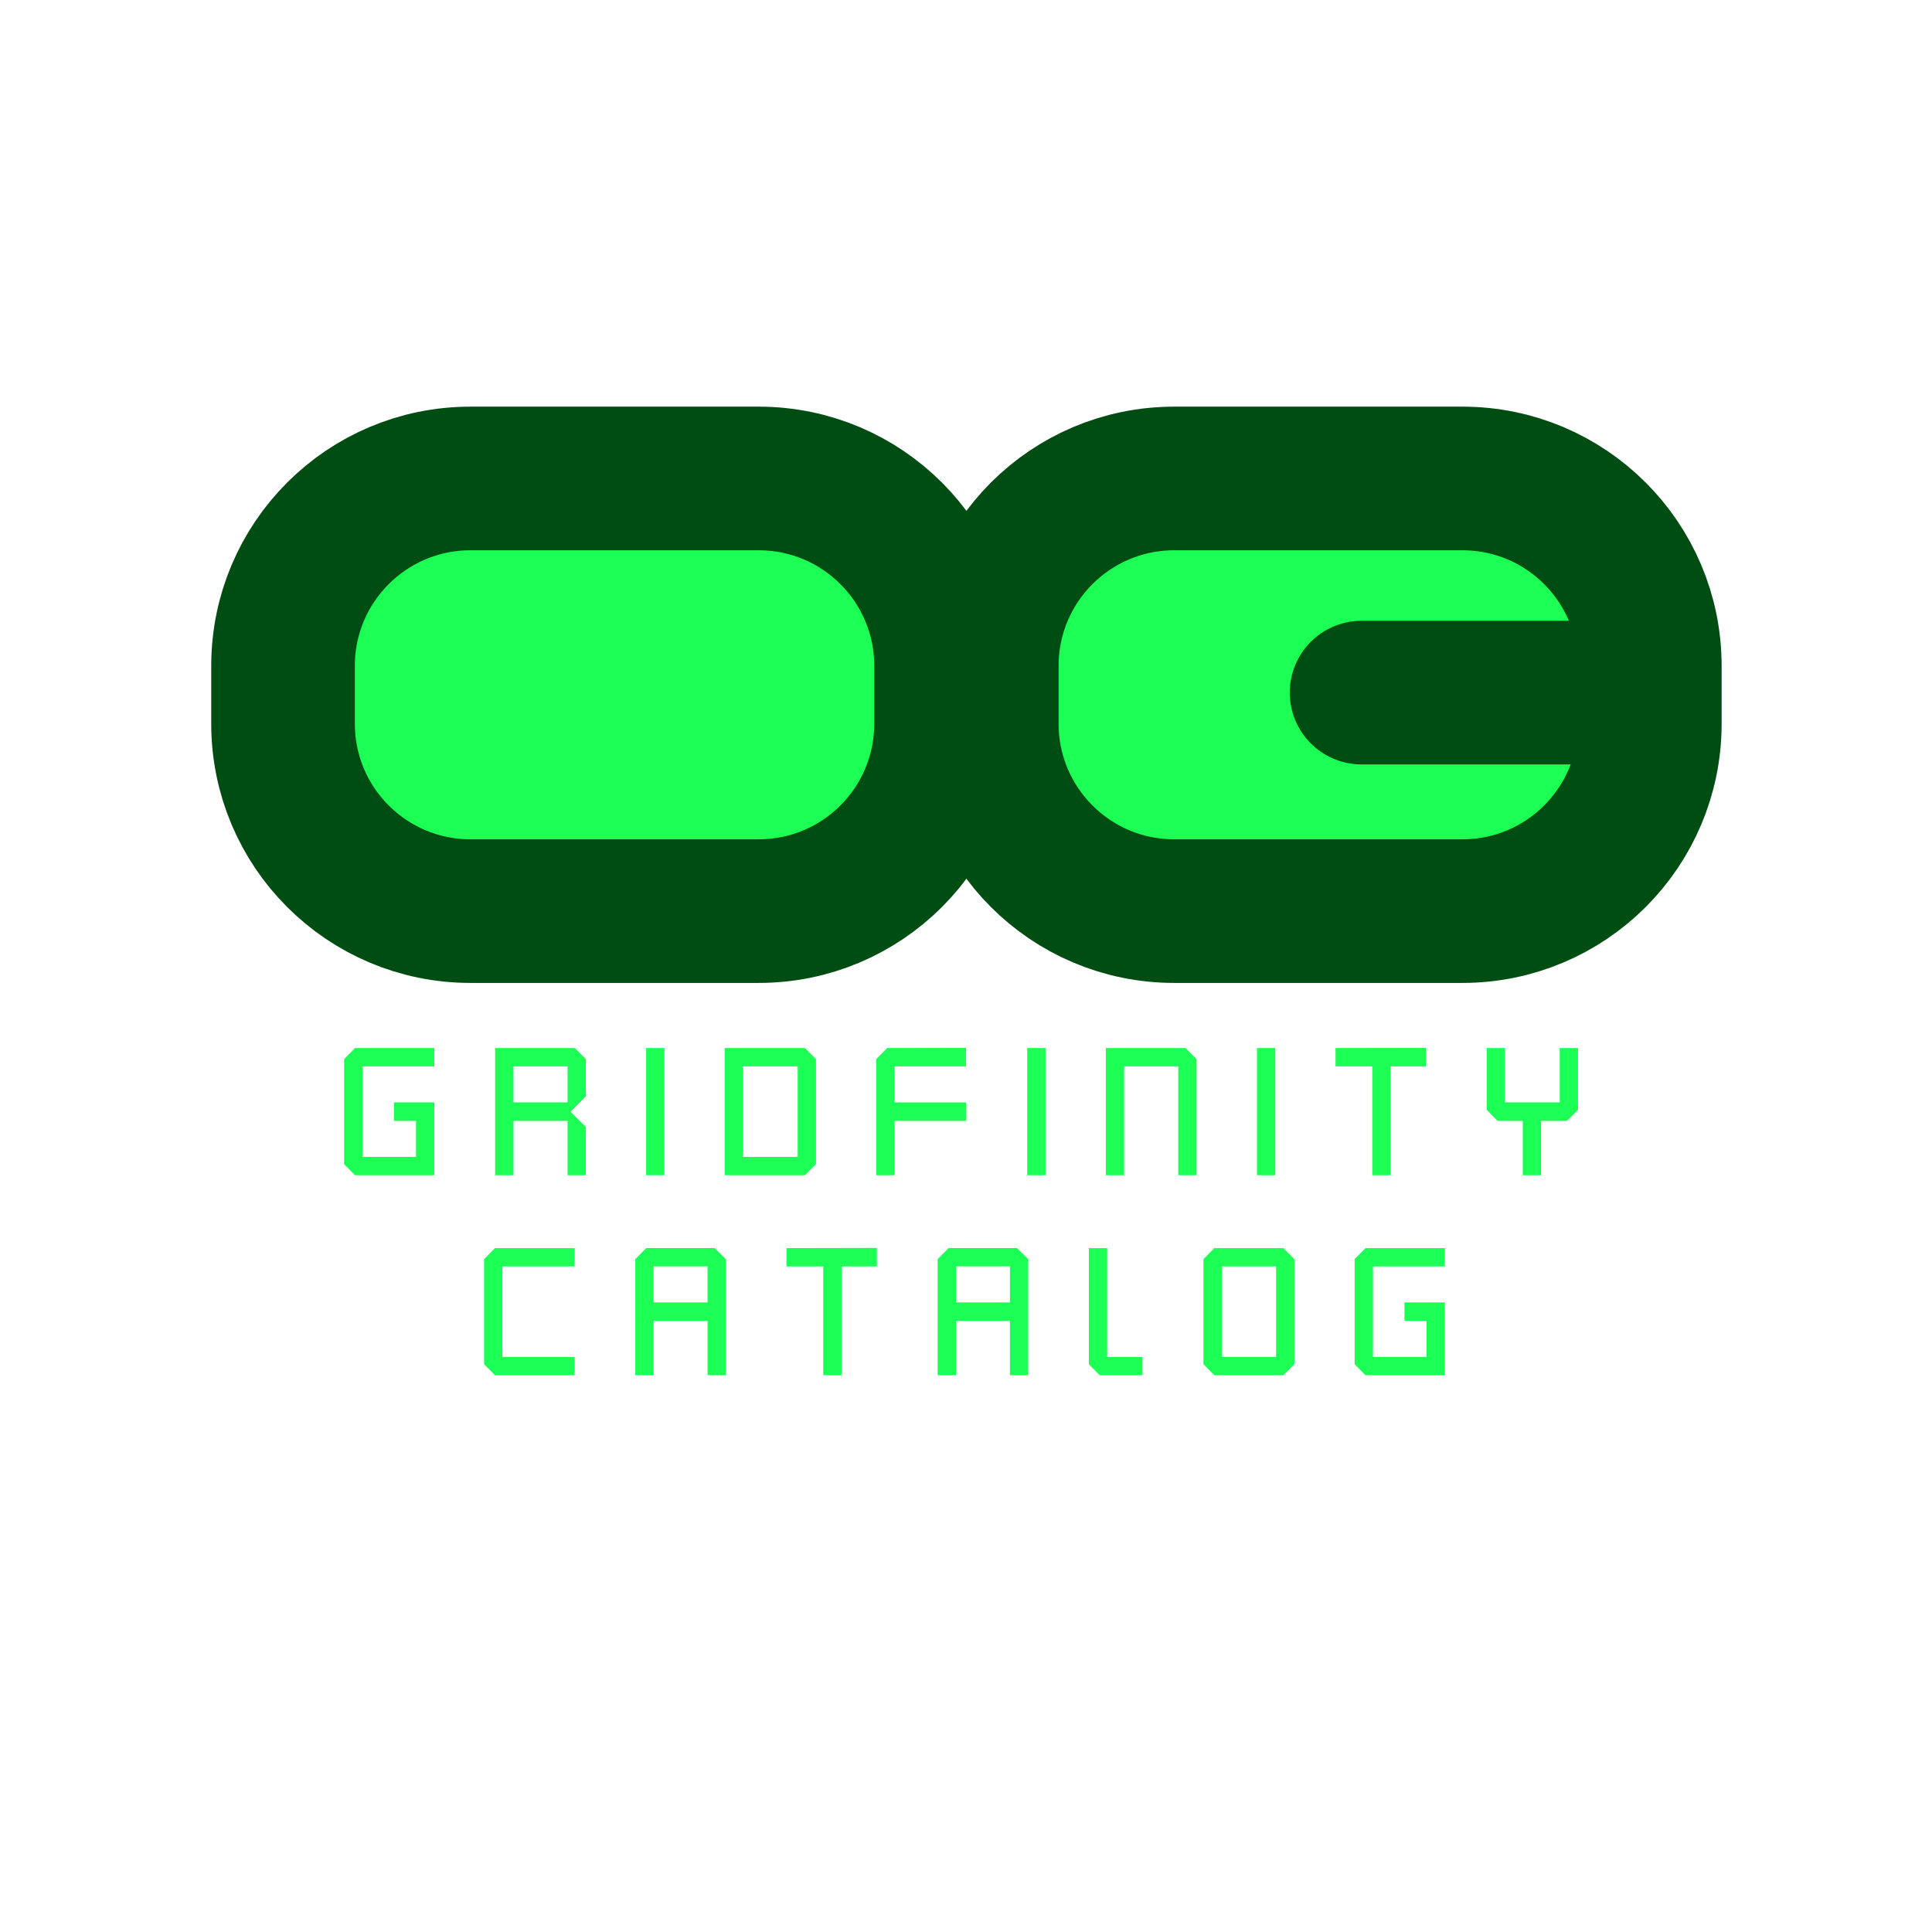
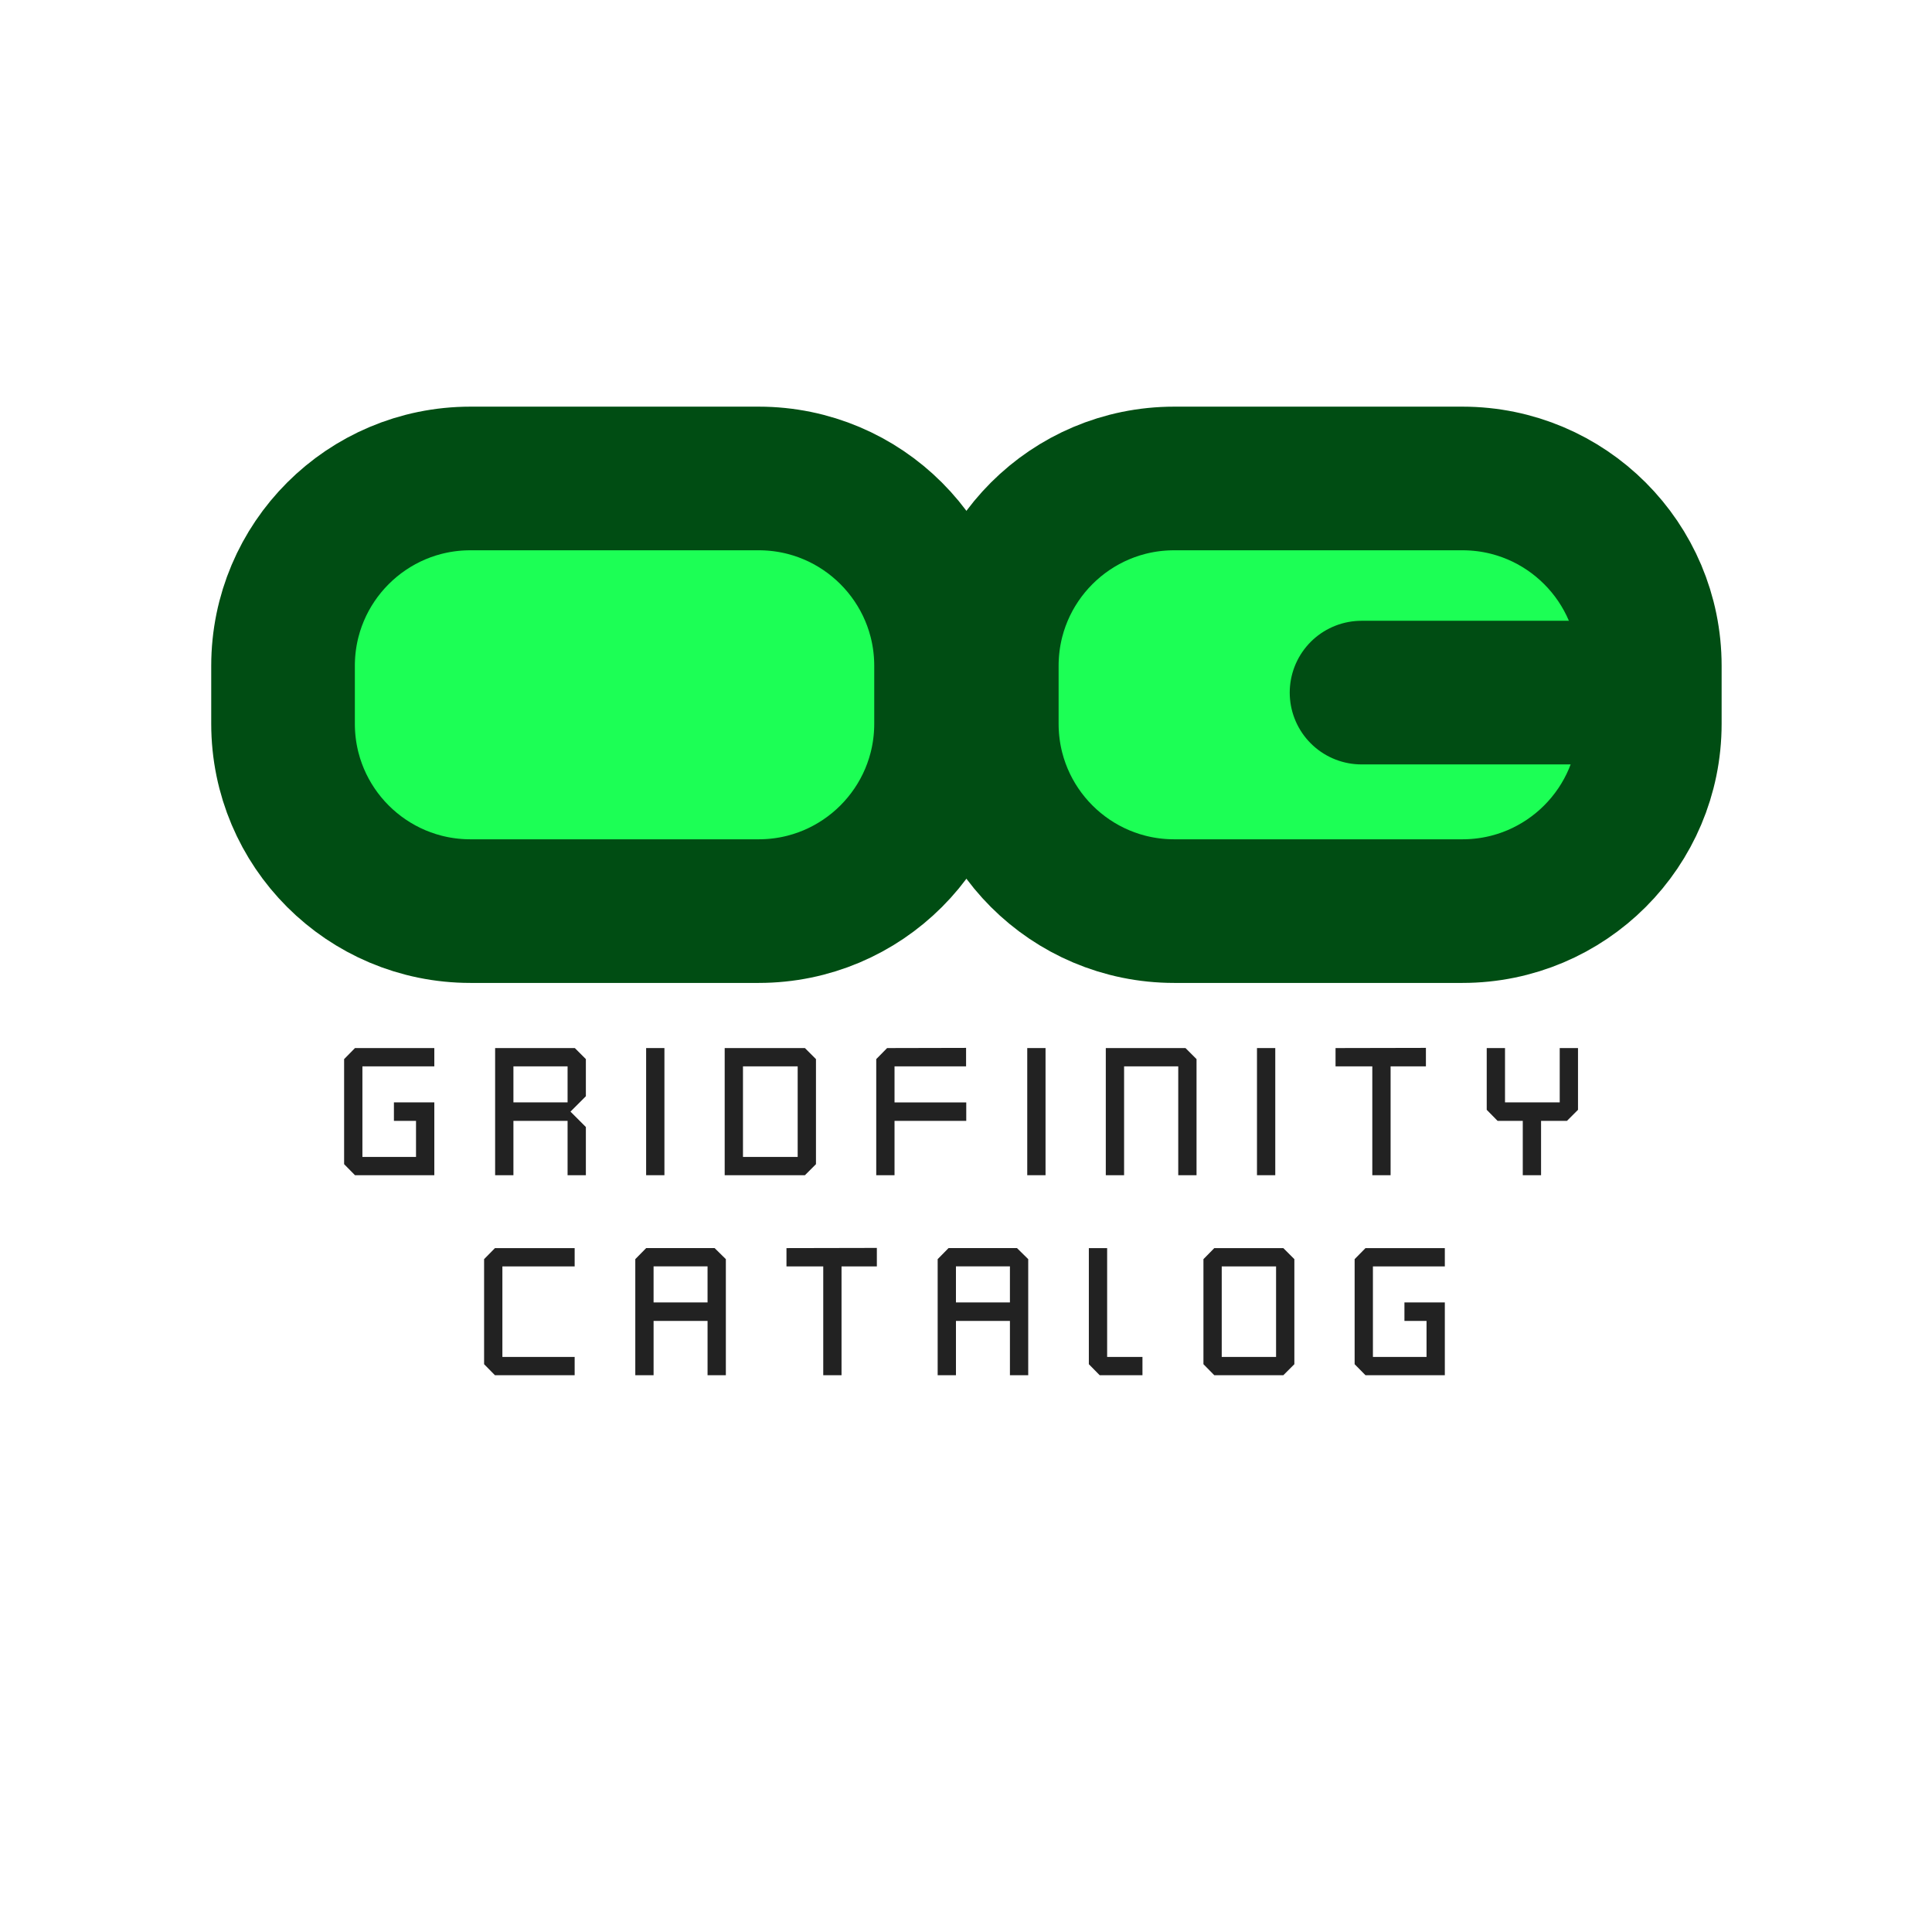
<svg xmlns="http://www.w3.org/2000/svg" width="1024" height="1024" viewBox="0 0 270.933 270.933" version="1.1" id="svg275">
  <defs id="defs272" />
  <g id="layer1">
    <rect style="fill:#1cff55;fill-opacity:1;stroke:#004d13;stroke-width:20.142;stroke-linecap:butt;stroke-linejoin:round;stroke-dasharray:none;stroke-opacity:1;paint-order:normal" id="rect3586" width="60.671" height="92.977" x="-127.769" y="138.383" ry="26.275" transform="rotate(-90)" />
    <rect style="fill:#1cff55;fill-opacity:1;stroke:#004d13;stroke-width:20.142;stroke-linecap:butt;stroke-linejoin:round;stroke-dasharray:none;stroke-opacity:1;paint-order:normal" id="rect3528" width="60.671" height="92.977" x="-127.769" y="39.692" ry="26.275" transform="rotate(-90)" />
    <path style="fill:#007012;fill-opacity:1;stroke:#004d13;stroke-width:20.142;stroke-linecap:round;stroke-linejoin:round;stroke-dasharray:none;stroke-opacity:1;paint-order:normal" d="m 190.935,97.126 h 29.726" id="path3532" />
-     <g aria-label="gridfinity" id="text525" style="font-size:25.4px;font-family:'Karnivore Lite';-inkscape-font-specification:'Karnivore Lite';letter-spacing:5.911px;fill:#1cff55;stroke-width:0.2;stroke-linecap:round;stroke-linejoin:round">
+     <g aria-label="gridfinity" id="text525" style="font-size:25.4px;font-family:'Karnivore Lite';-inkscape-font-specification:'Karnivore Lite';letter-spacing:5.911px;fill:#222222;stroke-width:0.2;stroke-linecap:round;stroke-linejoin:round">
      <path d="m 60.906,154.594 v 10.211 h -11.125 l -1.524,-1.549 v -14.732 l 1.524,-1.549 h 11.125 v 2.565 h -10.084 v 12.7 h 7.518 v -5.055 h -3.099 v -2.591 z" id="path294" />
      <path d="m 71.999,154.594 h 7.595 v -5.055 h -7.595 z m 10.16,3.454 v 6.756 h -2.565 v -7.62 h -7.595 v 7.62 h -2.565 v -17.831 h 11.176 l 1.549,1.549 v 5.207 l -2.159,2.159 z" id="path296" />
      <path d="m 93.175,146.974 v 17.831 h -2.565 v -17.831 z" id="path298" />
      <path d="m 104.191,162.24 h 7.671 v -12.7 h -7.671 z m 10.236,-13.716 v 14.732 l -1.549,1.549 h -11.252 v -17.831 h 11.252 z" id="path300" />
      <path d="m 135.502,157.185 h -10.058 v 7.62 h -2.565 v -16.281 l 1.524,-1.549 11.074,-0.025 v 2.591 h -10.033 v 5.055 h 10.058 z" id="path302" />
      <path d="m 146.62,146.974 v 17.831 h -2.565 v -17.831 z" id="path304" />
      <path d="m 167.796,148.524 v 16.281 h -2.565 v -15.265 h -7.595 v 15.265 h -2.565 v -17.831 h 11.176 z" id="path306" />
      <path d="m 178.837,146.974 v 17.831 h -2.565 v -17.831 z" id="path308" />
      <path d="m 199.963,146.949 v 2.591 h -4.953 v 15.265 h -2.565 v -15.265 h -5.156 v -2.565 z" id="path310" />
      <path d="m 221.291,146.974 v 8.661 l -1.549,1.549 h -3.632 v 7.62 h -2.565 v -7.62 h -3.531 l -1.524,-1.549 v -8.661 h 2.565 v 7.62 h 7.671 v -7.62 z" id="path312" />
    </g>
-     <g aria-label="catalog" id="text951" style="font-size:25.4px;font-family:'Karnivore Lite';-inkscape-font-specification:'Karnivore Lite';letter-spacing:5.911px;fill:#1cff55;stroke-width:0.2;stroke-linecap:round;stroke-linejoin:round">
+     <g aria-label="catalog" id="text951" style="font-size:25.4px;font-family:'Karnivore Lite';-inkscape-font-specification:'Karnivore Lite';letter-spacing:5.911px;fill:#222222;stroke-width:0.2;stroke-linecap:round;stroke-linejoin:round">
      <path d="m 80.587,190.292 v 2.565 h -11.176 l -1.524,-1.549 v -14.732 l 1.524,-1.549 h 11.176 v 2.565 h -10.135 v 12.7 z" id="path417" />
      <path d="m 91.654,182.646 h 7.569 v -5.055 h -7.569 z m 10.135,-6.071 v 16.281 h -2.565 v -7.62 h -7.569 v 7.62 h -2.565 v -16.281 l 1.524,-1.549 h 9.601 z" id="path419" />
      <path d="m 122.965,175.001 v 2.591 h -4.953 v 15.265 h -2.565 v -15.265 h -5.156 v -2.565 z" id="path421" />
      <path d="m 134.057,182.646 h 7.569 v -5.055 h -7.569 z m 10.135,-6.071 v 16.281 h -2.565 v -7.62 h -7.569 v 7.62 h -2.565 v -16.281 l 1.524,-1.549 h 9.601 z" id="path423" />
      <path d="m 160.212,190.292 v 2.565 h -5.994 l -1.524,-1.549 v -16.281 h 2.565 v 15.265 z" id="path425" />
      <path d="m 171.329,190.292 h 7.62 v -12.7 h -7.62 z m 10.185,-13.716 v 14.732 l -1.549,1.549 h -9.677 l -1.524,-1.549 v -14.732 l 1.524,-1.549 h 9.677 z" id="path427" />
      <path d="m 202.615,182.646 v 10.211 h -11.125 l -1.524,-1.549 v -14.732 l 1.524,-1.549 h 11.125 v 2.565 h -10.084 v 12.7 h 7.518 v -5.055 h -3.099 v -2.591 z" id="path429" />
    </g>
  </g>
</svg>
